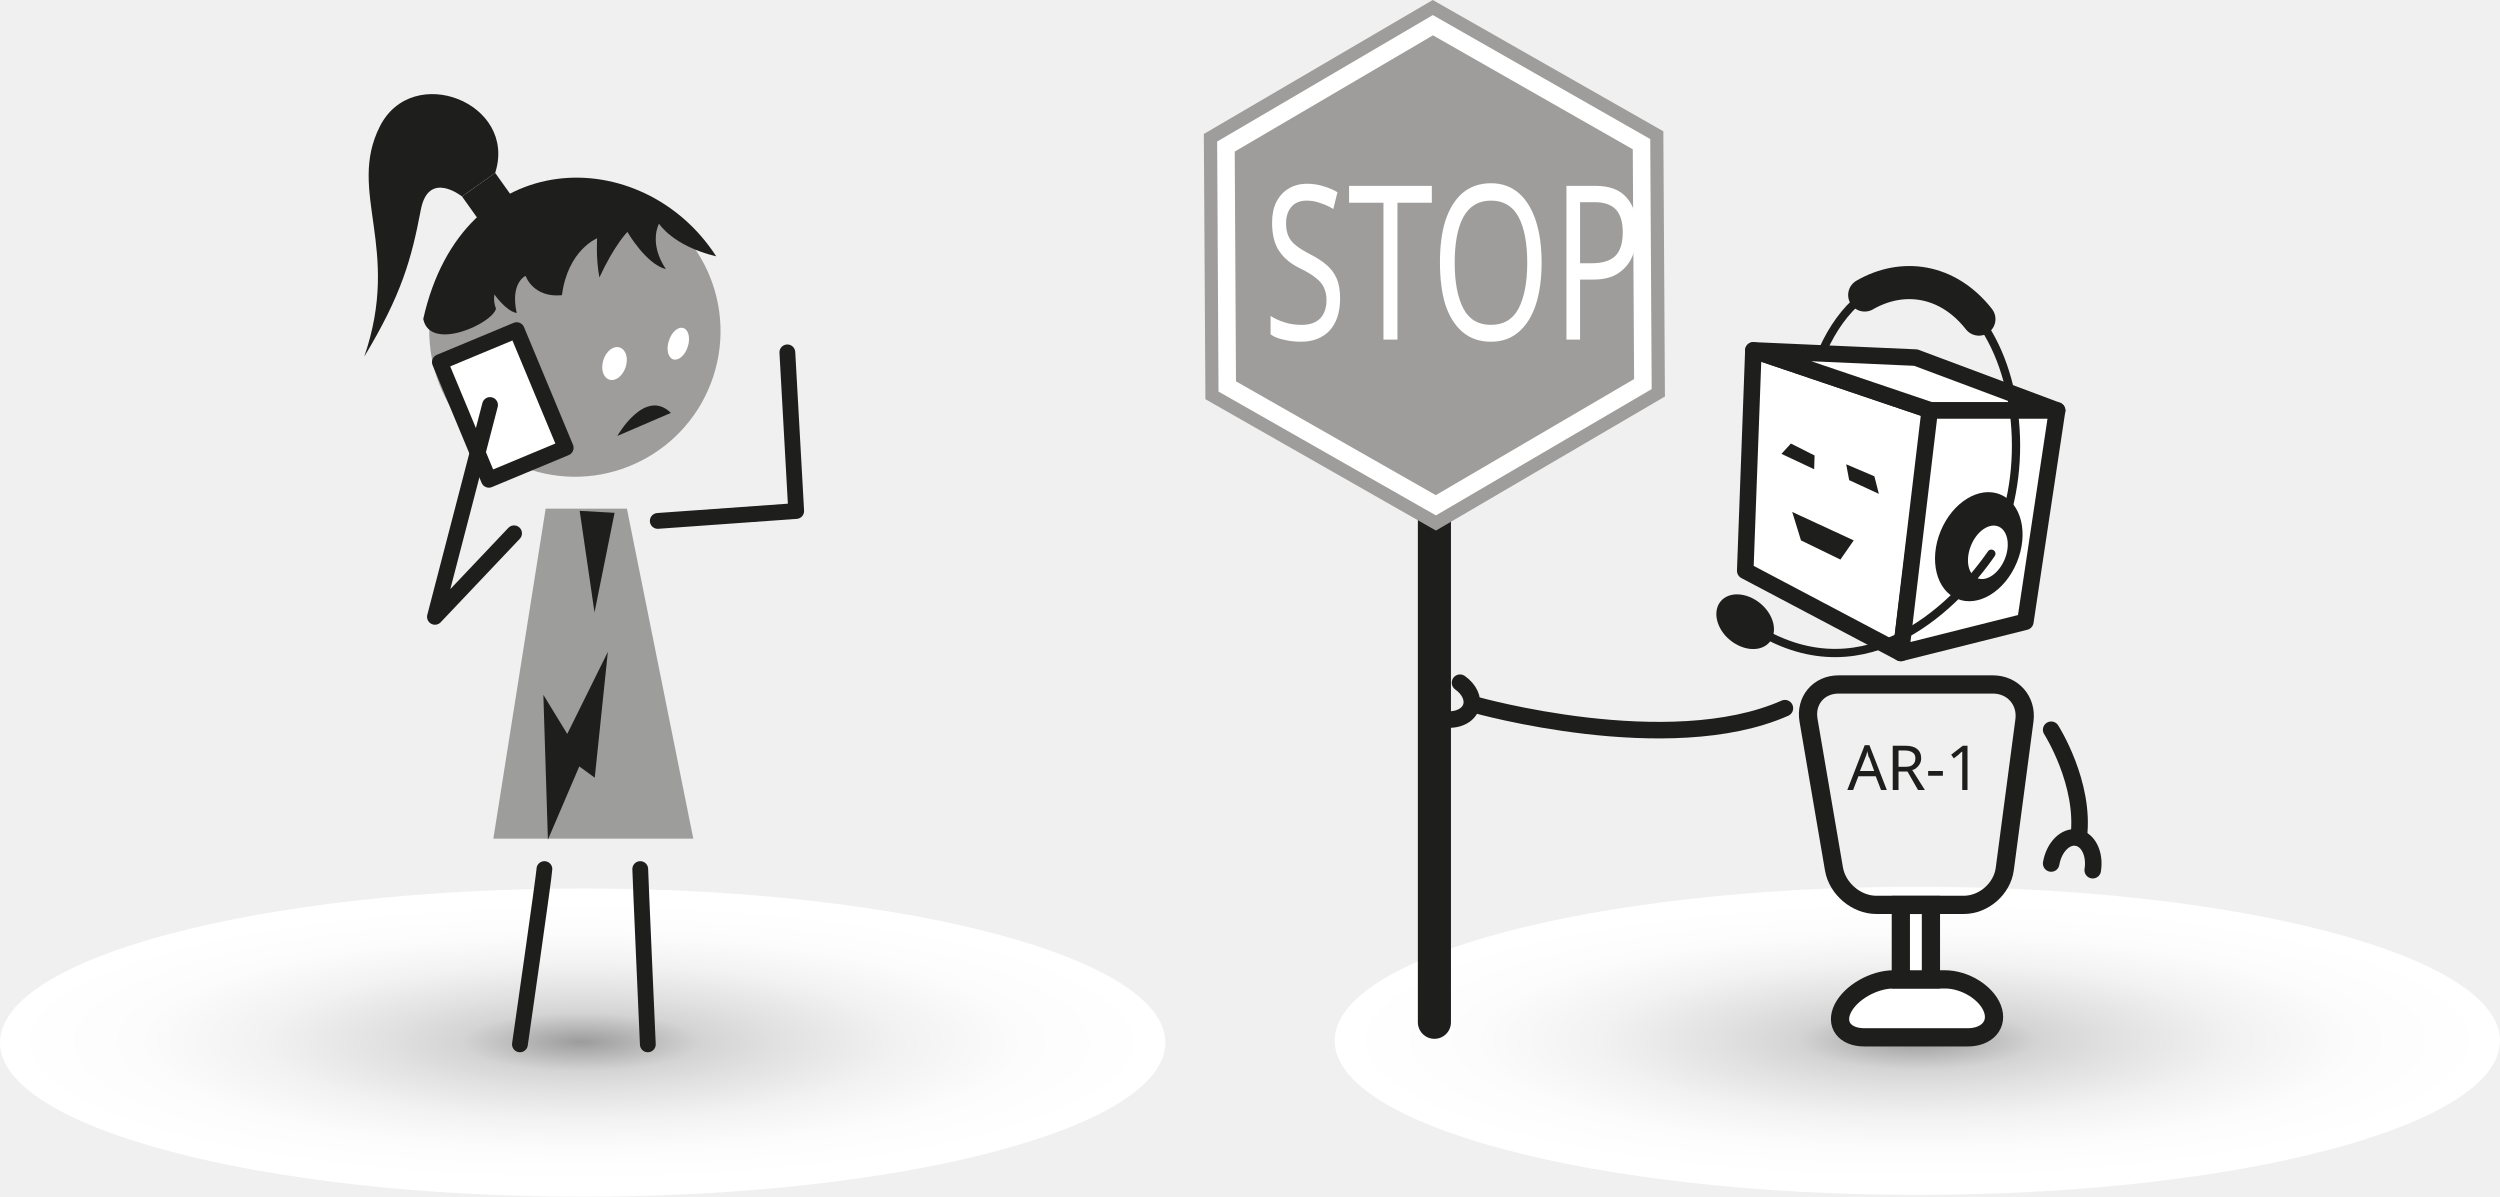
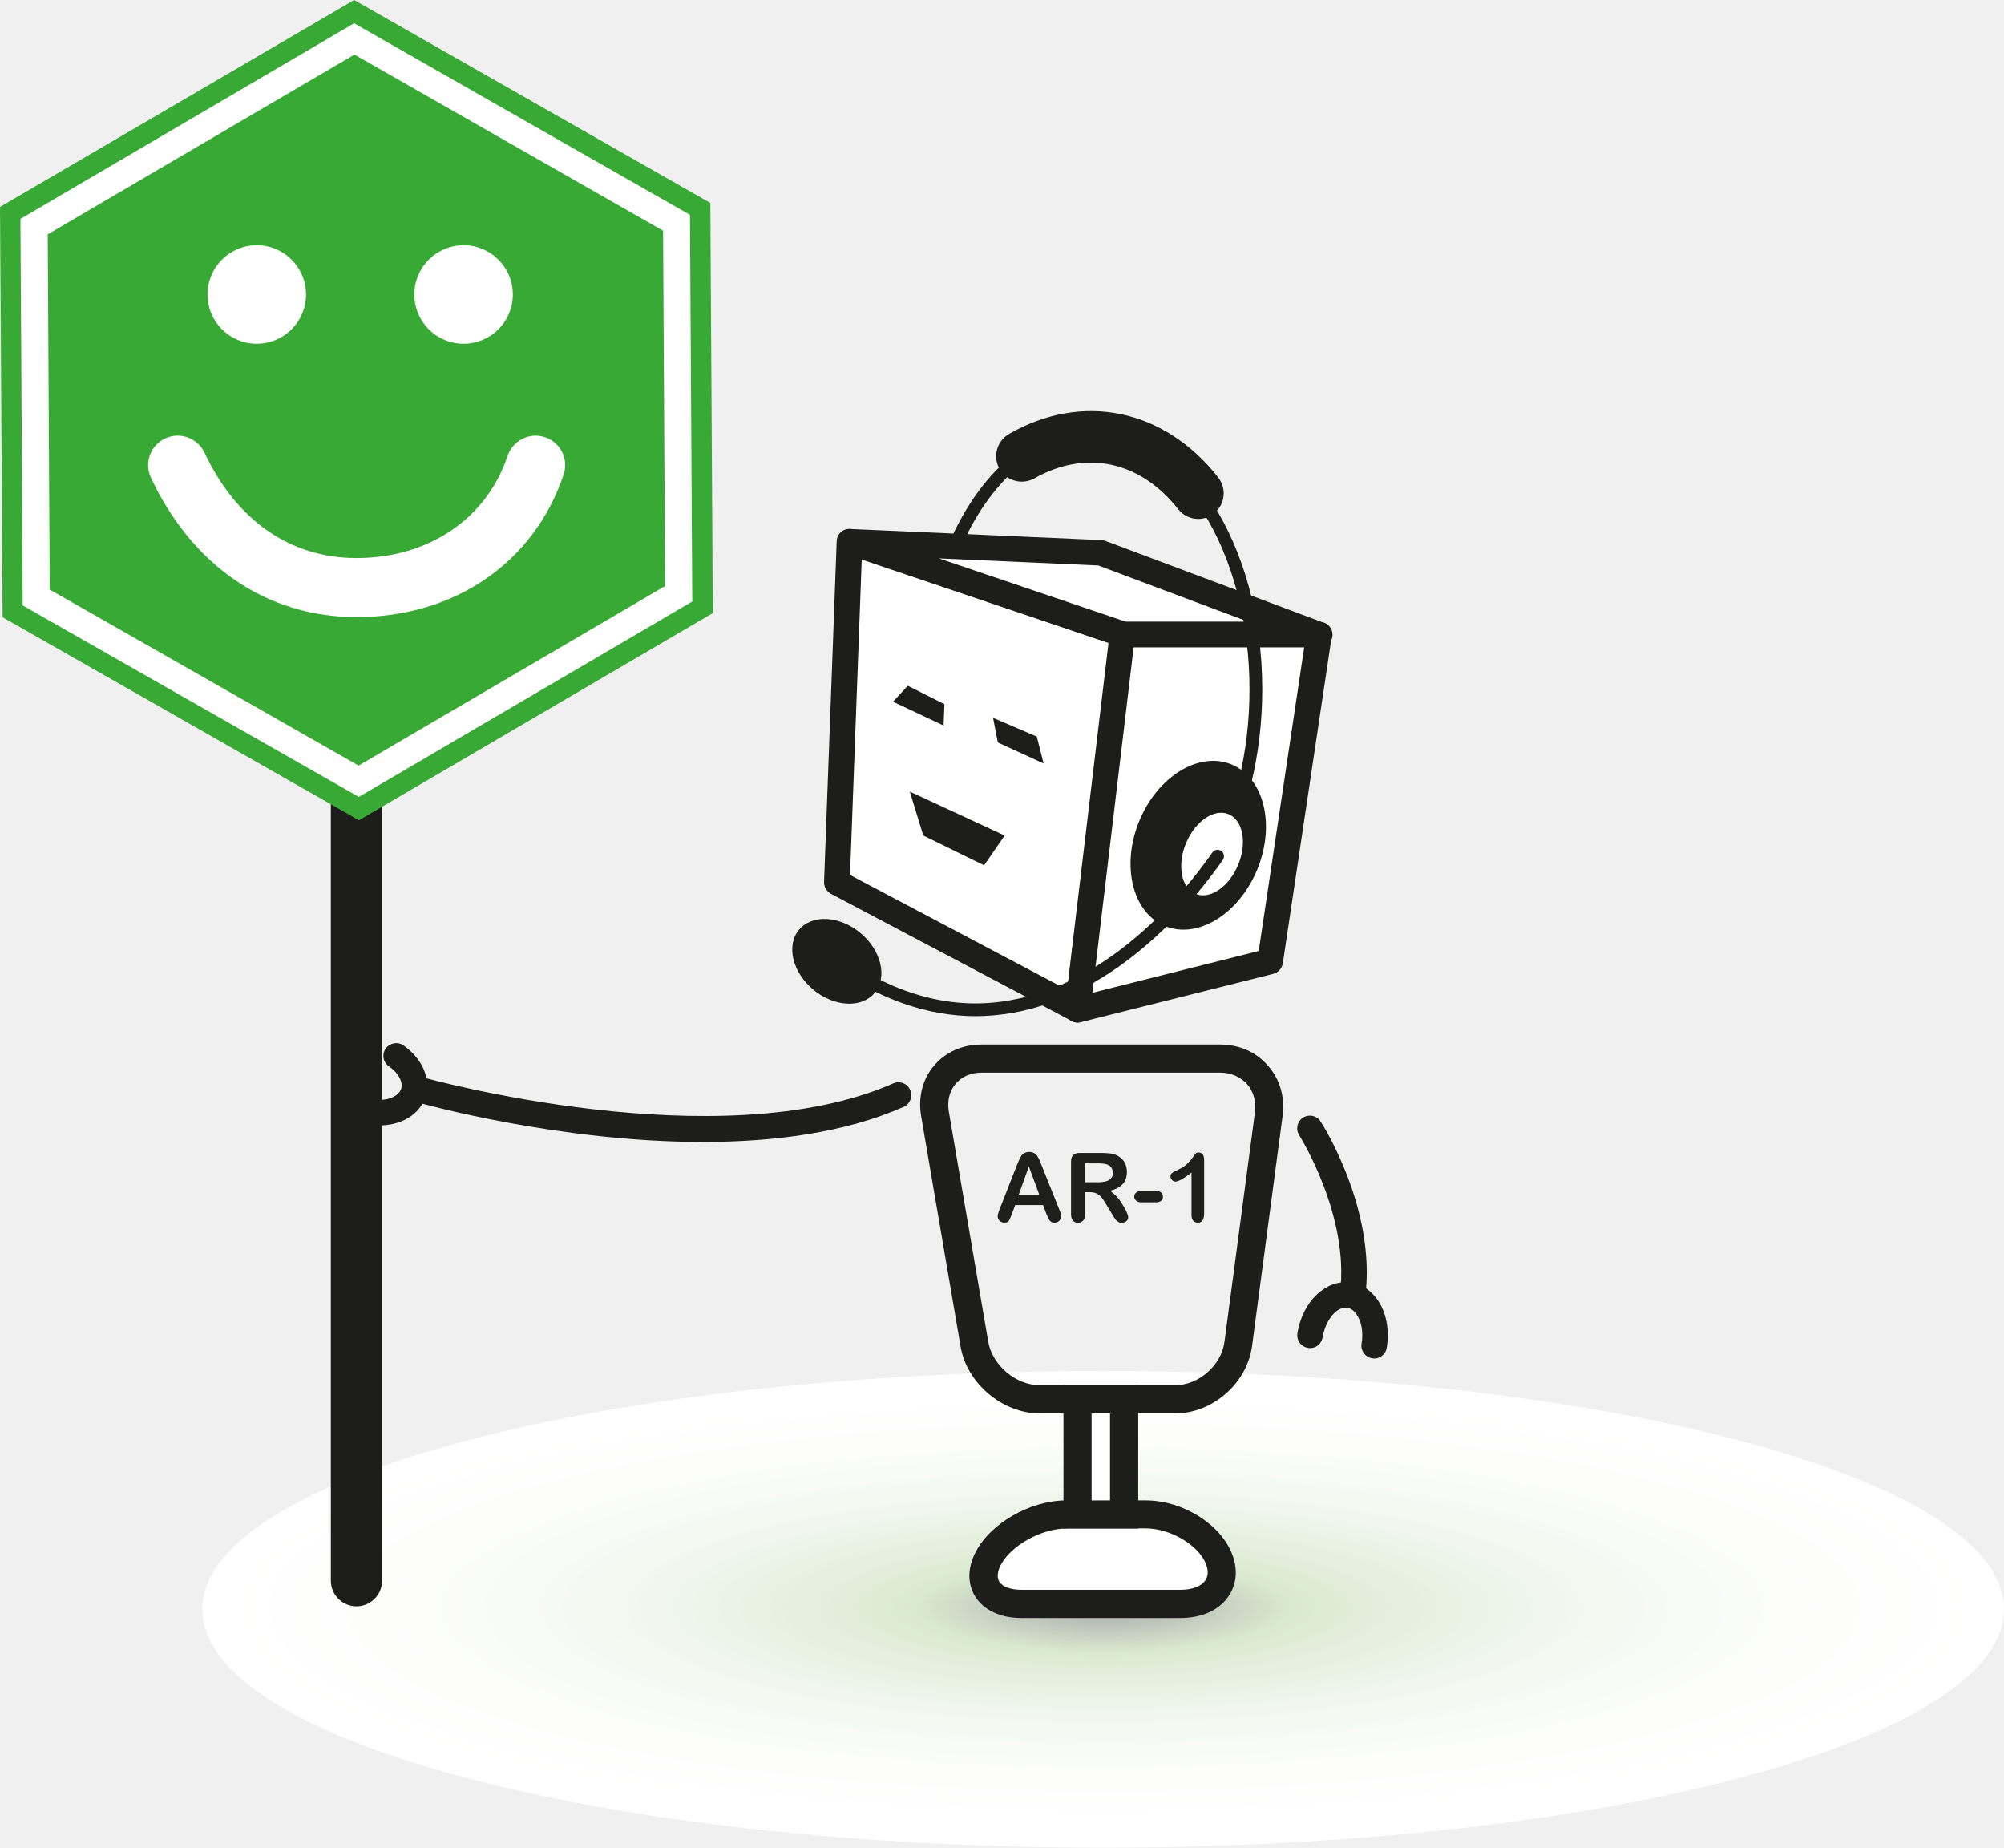
- <svg xmlns="http://www.w3.org/2000/svg" version="1.1" id="Layer_1" x="0px" y="0px" width="74.182px" height="35.508px" viewBox="0 0 74.182 35.508" enable-background="new 0 0 74.182 35.508" xml:space="preserve">
+ <svg xmlns="http://www.w3.org/2000/svg" version="1.1" id="Layer_1" x="0px" y="0px" width="16.967px" height="15.641px" viewBox="27.79 10.082 16.967 15.641" enable-background="new 27.79 10.082 16.967 15.641" xml:space="preserve">
  <g>
    <g>
+       <radialGradient id="SVGID_1_" cx="-1186.724" cy="-462.179" r="18.318" gradientTransform="matrix(0.4097 0 0 0.0996 523.3312 69.7217)" gradientUnits="userSpaceOnUse">
+         <stop offset="0" style="stop-color:#A9A9AA" />
+         <stop offset="0.054" style="stop-color:#B6BAB4" />
+         <stop offset="0.209" style="stop-color:#D9E9CF" />
+         <stop offset="0.325" style="stop-color:#E4EFDD" />
+         <stop offset="0.543" style="stop-color:#F3F8F0" />
+         <stop offset="0.766" style="stop-color:#FCFDFB" />
+         <stop offset="1" style="stop-color:#FFFFFF" />
+       </radialGradient>
+       <ellipse fill="url(#SVGID_1_)" cx="37.13" cy="23.705" rx="7.627" ry="2.018" />
      <g>
-         <radialGradient id="SVGID_1_" cx="-59.219" cy="4935.225" r="41.526" gradientTransform="matrix(0.4097 0 0 0.0996 81.1539 -460.6811)" gradientUnits="userSpaceOnUse">
-           <stop offset="0" style="stop-color:#9C9C9C" />
-           <stop offset="0.019" style="stop-color:#A2A1A1" />
-           <stop offset="0.209" style="stop-color:#D4D4D4" />
-           <stop offset="0.342" style="stop-color:#E2E1E2" />
-           <stop offset="0.555" style="stop-color:#F2F2F2" />
-           <stop offset="0.772" style="stop-color:#FCFCFC" />
-           <stop offset="1" style="stop-color:#FFFFFF" />
-         </radialGradient>
-         <path fill="url(#SVGID_1_)" d="M74.18,30.881c0,2.525-7.736,4.574-17.287,4.574s-17.289-2.049-17.289-4.574     c0-2.521,7.738-4.568,17.289-4.568S74.18,28.361,74.18,30.881z" />
-         <polygon fill="#FFFFFF" stroke="#1E1E1C" stroke-width="0.491" stroke-linecap="round" stroke-linejoin="round" stroke-miterlimit="10" points="     56.403,19.375 51.786,16.936 52.028,10.397 57.296,12.18    " />
-         <polygon fill="#1E1E1C" points="53.831,13.924 52.86,13.467 53.141,13.161 53.844,13.516    " />
-         <polygon fill="#1E1E1C" points="55.751,14.654 54.87,14.247 54.782,13.777 55.618,14.133    " />
-         <polygon fill="#1E1E1C" points="54.61,16.604 53.44,16.035 53.18,15.191 55.005,16.035    " />
-         <polygon fill="#FFFFFF" stroke="#1E1E1C" stroke-width="0.491" stroke-linecap="round" stroke-linejoin="round" stroke-miterlimit="10" points="     57.296,12.18 52.028,10.397 56.848,10.611 61.04,12.18    " />
-         <polygon fill="#FFFFFF" stroke="#1E1E1C" stroke-width="0.491" stroke-linecap="round" stroke-linejoin="round" stroke-miterlimit="10" points="     60.098,18.448 56.403,19.375 57.26,12.18 61.04,12.18    " />
-         <path fill="none" stroke="#1E1E1C" stroke-width="0.491" stroke-linecap="round" stroke-linejoin="round" stroke-miterlimit="10" d="     M43.764,20.91c0,0,5.746,1.629,9.199,0.104" />
-         <path fill="none" stroke="#1E1E1C" stroke-width="0.491" stroke-linecap="round" stroke-linejoin="round" stroke-miterlimit="10" d="     M60.864,21.654c0,0,1.021,1.598,0.816,3.196" />
-         <path fill="#1E1E1C" d="M59.846,16.686c-0.352,0.858-1.145,1.345-1.77,1.084c-0.623-0.256-0.844-1.157-0.49-2.016     c0.354-0.854,1.146-1.342,1.771-1.08C59.983,14.93,60.2,15.831,59.846,16.686z" />
-         <path fill="none" stroke="#1E1E1C" stroke-width="0.245" stroke-linecap="round" stroke-linejoin="round" stroke-miterlimit="10" d="     M54.093,10.375c0.57-1.266,1.514-2.087,2.574-2.087c1.742,0,3.154,2.212,3.154,4.938c0,1.281-0.311,2.453-0.824,3.328" />
-         <path fill="none" stroke="#1E1E1C" stroke-width="0.491" stroke-linecap="round" stroke-linejoin="round" stroke-miterlimit="10" d="     M58.999,16.557" />
-         <path fill="none" stroke="#1E1E1C" stroke-width="0.982" stroke-linecap="round" stroke-linejoin="round" stroke-miterlimit="10" d="     M55.331,8.754c1.119-0.646,2.461-0.466,3.389,0.715" />
-         <path fill="#1E1E1C" d="M52.509,19.053c-0.25,0.297-0.771,0.271-1.178-0.063c-0.4-0.33-0.521-0.847-0.275-1.146     c0.25-0.301,0.777-0.271,1.182,0.064C52.637,18.241,52.759,18.75,52.509,19.053z" />
-         <path fill="#FFFFFF" d="M59.485,16.596c-0.176,0.422-0.539,0.672-0.814,0.559c-0.277-0.112-0.359-0.546-0.184-0.973     c0.172-0.422,0.537-0.672,0.814-0.559C59.575,15.74,59.659,16.174,59.485,16.596z" />
-         <path fill="none" stroke="#1E1E1C" stroke-width="0.245" stroke-linecap="round" stroke-linejoin="round" stroke-miterlimit="10" d="     M59.089,16.43c-1.15,1.662-3.941,4.391-7.303,2.019" />
-         <text transform="matrix(1 0 0 1 54.8152 23.4409)" fill="#1E1E1C" font-family="'ArialRoundedMTBold'" font-size="1.838">AR-1</text>
-         <g>
-           <path fill="none" stroke="#1E1E1C" stroke-width="0.541" stroke-miterlimit="10" d="M59.487,25.788      c-0.078,0.586-0.625,1.062-1.215,1.062h-2.598c-0.59,0-1.152-0.477-1.254-1.059l-0.756-4.42c-0.1-0.582,0.301-1.061,0.891-1.061      h4.58c0.59,0,1.012,0.479,0.936,1.064L59.487,25.788z" />
-         </g>
-         <g>
-           <path fill="#FFFFFF" d="M59.118,29.922c-0.186-0.475-0.816-0.861-1.406-0.861h-1.525c-0.59,0-1.268,0.389-1.506,0.861      c-0.236,0.473,0.053,0.859,0.643,0.859h3.057C58.968,30.783,59.302,30.395,59.118,29.922z" />
-           <path fill="none" stroke="#1E1E1C" stroke-width="0.541" stroke-miterlimit="10" d="M59.118,29.922      c-0.186-0.475-0.816-0.861-1.406-0.861h-1.525c-0.59,0-1.268,0.389-1.506,0.861c-0.236,0.473,0.053,0.859,0.643,0.859h3.057      C58.968,30.783,59.302,30.395,59.118,29.922z" />
-         </g>
-         <rect x="56.403" y="26.852" fill="#FFFFFF" stroke="#1E1E1C" stroke-width="0.541" stroke-miterlimit="10" width="0.893" height="2.209" />
-         <path fill="none" stroke="#1E1E1C" stroke-width="0.491" stroke-linecap="round" stroke-linejoin="round" stroke-miterlimit="10" d="     M60.864,25.622c0.082-0.479,0.418-0.824,0.758-0.768c0.342,0.055,0.553,0.484,0.475,0.967" />
-         <path fill="none" stroke="#1E1E1C" stroke-width="0.491" stroke-linecap="round" stroke-linejoin="round" stroke-miterlimit="10" d="     M43.323,20.258c0.27,0.191,0.408,0.471,0.328,0.717c-0.109,0.328-0.572,0.471-1.033,0.312" />
+         <polygon fill="#FFFFFF" points="36.913,18.629 34.876,17.553 34.984,14.668 37.308,15.455    " />
+         <path fill="#1D1E1C" d="M36.913,18.738c-0.018,0-0.035-0.005-0.051-0.014l-2.037-1.076c-0.036-0.02-0.059-0.058-0.058-0.1     l0.107-2.885c0.001-0.034,0.019-0.066,0.047-0.085c0.028-0.019,0.064-0.023,0.097-0.013l2.324,0.786     c0.048,0.017,0.079,0.065,0.072,0.116l-0.395,3.175c-0.004,0.035-0.025,0.066-0.058,0.083     C36.948,18.733,36.931,18.738,36.913,18.738z M34.987,17.489l1.839,0.972l0.364-2.932l-2.104-0.711L34.987,17.489z" />
+       </g>
+       <polygon fill="#1D1E1C" points="35.779,16.224 35.351,16.022 35.476,15.887 35.786,16.043   " />
+       <polygon fill="#1D1E1C" points="36.626,16.545 36.238,16.367 36.198,16.159 36.568,16.317   " />
+       <polygon fill="#1D1E1C" points="36.122,17.407 35.607,17.155 35.493,16.783 36.296,17.155   " />
+       <g>
+         <polygon fill="#FFFFFF" points="37.308,15.455 34.984,14.668 37.111,14.762 38.958,15.455    " />
+         <path fill="#1D1E1C" d="M38.964,15.563c-0.002,0-0.004,0-0.006,0h-1.65c-0.012,0-0.023-0.002-0.035-0.006l-2.324-0.786     c-0.051-0.017-0.081-0.069-0.071-0.123c0.01-0.054,0.058-0.091,0.111-0.088l2.127,0.094c0.012,0,0.022,0.003,0.033,0.007     l1.833,0.687c0.052,0.009,0.09,0.053,0.09,0.107C39.072,15.514,39.024,15.563,38.964,15.563z M37.325,15.346h1.035l-1.271-0.477     l-1.349-0.06L37.325,15.346z" />
      </g>
      <g>
-         <line fill="none" stroke="#1E1E1C" stroke-width="0.982" stroke-linecap="round" stroke-linejoin="round" stroke-miterlimit="10" x1="42.563" y1="13.729" x2="42.563" y2="30.334" />
+         <polygon fill="#FFFFFF" points="38.544,18.22 36.913,18.629 37.292,15.455 38.958,15.455    " />
+         <path fill="#1D1E1C" d="M36.913,18.738c-0.026,0-0.052-0.01-0.071-0.027c-0.027-0.023-0.04-0.059-0.036-0.094l0.379-3.175     c0.007-0.055,0.053-0.096,0.107-0.096h1.666c0.031,0,0.062,0.014,0.082,0.038s0.029,0.056,0.025,0.087l-0.414,2.766     c-0.007,0.043-0.039,0.078-0.081,0.089l-1.631,0.409C36.931,18.736,36.922,18.738,36.913,18.738z M37.388,15.563l-0.349,2.923     l1.408-0.354l0.385-2.57H37.388z" />
+       </g>
+       <path fill="#1D1E1C" d="M33.741,19.749c-1.213,0-2.361-0.319-2.432-0.34c-0.058-0.017-0.091-0.076-0.075-0.134    c0.017-0.057,0.079-0.09,0.134-0.074c0.025,0.008,2.514,0.699,3.985,0.052c0.058-0.024,0.119,0.001,0.143,0.056    c0.024,0.055,0,0.118-0.055,0.143C34.937,19.674,34.331,19.749,33.741,19.749z" />
+       <path fill="#1D1E1C" d="M39.243,21.152c-0.005,0-0.009,0-0.014,0c-0.06-0.008-0.102-0.062-0.094-0.121    c0.084-0.658-0.341-1.332-0.345-1.339c-0.032-0.05-0.018-0.117,0.032-0.149c0.05-0.031,0.116-0.019,0.149,0.033    c0.02,0.029,0.472,0.745,0.378,1.482C39.344,21.113,39.297,21.152,39.243,21.152z" />
+       <ellipse transform="matrix(0.9246 0.3809 -0.3809 0.9246 9.425 -13.1499)" fill="#1D1E1C" cx="37.936" cy="17.237" rx="0.54" ry="0.74" />
+       <path fill="#1D1E1C" d="M38.06,17.44c-0.01,0-0.019-0.002-0.027-0.007c-0.025-0.015-0.034-0.048-0.02-0.074    c0.229-0.392,0.356-0.904,0.356-1.441c0-1.171-0.601-2.125-1.339-2.125c-0.428,0-0.835,0.332-1.088,0.888    c-0.012,0.028-0.043,0.04-0.071,0.027c-0.027-0.012-0.039-0.044-0.026-0.072c0.271-0.596,0.714-0.952,1.186-0.952    c0.798,0,1.446,1.002,1.446,2.233c0,0.557-0.131,1.088-0.37,1.496C38.097,17.431,38.078,17.44,38.06,17.44z" />
+       <path fill="none" stroke="#1D1E1C" stroke-width="0.217" stroke-linecap="round" stroke-linejoin="round" stroke-miterlimit="10" d="    M38.06,17.386" />
+       <path fill="#1D1E1C" d="M37.935,14.475c-0.064,0-0.128-0.029-0.17-0.083c-0.321-0.409-0.786-0.506-1.216-0.261    c-0.103,0.058-0.236,0.024-0.296-0.079s-0.024-0.236,0.079-0.296c0.623-0.358,1.317-0.213,1.772,0.368    c0.074,0.094,0.058,0.23-0.036,0.304C38.029,14.46,37.982,14.475,37.935,14.475z" />
+       <ellipse transform="matrix(0.7683 0.6401 -0.6401 0.7683 19.7419 -18.1021)" fill="#1D1E1C" cx="34.876" cy="18.219" rx="0.417" ry="0.312" />
+       <ellipse transform="matrix(0.924 0.3823 -0.3823 0.924 9.5086 -13.2328)" fill="#FFFFFF" cx="38.054" cy="17.312" rx="0.239" ry="0.365" />
+       <path fill="#1D1E1C" d="M36.051,18.684c-0.406,0-0.811-0.141-1.206-0.419c-0.024-0.018-0.03-0.051-0.013-0.076    c0.016-0.025,0.05-0.029,0.075-0.013c0.472,0.333,0.956,0.461,1.438,0.373c0.864-0.152,1.483-0.925,1.709-1.25    c0.018-0.025,0.051-0.03,0.076-0.014c0.024,0.017,0.03,0.051,0.014,0.075c-0.234,0.336-0.876,1.136-1.78,1.296    C36.259,18.674,36.156,18.684,36.051,18.684z" />
+       <g>
+         <path fill="#1E1E1C" d="M36.648,20.355l-0.027-0.072h-0.236l-0.027,0.074c-0.012,0.029-0.02,0.049-0.027,0.061     c-0.008,0.01-0.021,0.014-0.039,0.014c-0.014,0-0.027-0.006-0.039-0.016c-0.01-0.012-0.016-0.023-0.016-0.037     c0-0.008,0-0.016,0.004-0.023c0.002-0.01,0.006-0.021,0.012-0.037l0.148-0.377c0.004-0.01,0.01-0.023,0.016-0.037     c0.006-0.016,0.014-0.029,0.02-0.039s0.016-0.018,0.027-0.023c0.01-0.006,0.023-0.01,0.039-0.01c0.018,0,0.031,0.004,0.041,0.01     c0.012,0.006,0.02,0.014,0.027,0.023c0.006,0.01,0.012,0.02,0.018,0.031c0.004,0.012,0.01,0.027,0.018,0.045l0.15,0.375     c0.012,0.027,0.018,0.049,0.018,0.062s-0.006,0.025-0.016,0.037c-0.012,0.01-0.025,0.016-0.041,0.016     c-0.01,0-0.018-0.002-0.023-0.004c-0.008-0.004-0.012-0.008-0.018-0.014c-0.004-0.006-0.008-0.016-0.014-0.025     C36.656,20.375,36.652,20.365,36.648,20.355z M36.415,20.195h0.174l-0.088-0.238L36.415,20.195z" />
+         <path fill="#1E1E1C" d="M37.019,20.174h-0.043v0.188c0,0.023-0.004,0.041-0.016,0.053s-0.025,0.018-0.043,0.018     s-0.033-0.006-0.043-0.018s-0.016-0.029-0.016-0.053v-0.447c0-0.025,0.006-0.043,0.018-0.055s0.029-0.018,0.055-0.018h0.191     c0.027,0,0.049,0.002,0.068,0.004c0.018,0.002,0.035,0.006,0.051,0.014c0.018,0.008,0.033,0.018,0.047,0.033     c0.016,0.014,0.025,0.029,0.033,0.049c0.006,0.02,0.01,0.039,0.01,0.061c0,0.043-0.012,0.078-0.037,0.104     c-0.023,0.025-0.061,0.045-0.109,0.055c0.02,0.012,0.039,0.027,0.059,0.049s0.037,0.045,0.051,0.07     c0.016,0.023,0.027,0.045,0.035,0.064s0.012,0.033,0.012,0.041s-0.002,0.016-0.006,0.023c-0.006,0.008-0.012,0.014-0.021,0.018     c-0.008,0.004-0.018,0.006-0.029,0.006s-0.023-0.002-0.031-0.01c-0.01-0.006-0.018-0.014-0.023-0.023     c-0.008-0.008-0.016-0.023-0.027-0.041l-0.047-0.078c-0.018-0.029-0.031-0.051-0.045-0.066s-0.027-0.025-0.041-0.031     S37.038,20.174,37.019,20.174z M37.085,19.93h-0.109v0.16h0.105c0.029,0,0.053-0.002,0.072-0.008     c0.02-0.004,0.033-0.014,0.043-0.025c0.012-0.012,0.016-0.027,0.016-0.047c0-0.018-0.004-0.031-0.012-0.043     c-0.008-0.014-0.02-0.021-0.035-0.027C37.152,19.934,37.126,19.93,37.085,19.93z" />
+         <path fill="#1E1E1C" d="M37.577,20.26h-0.125c-0.02,0-0.033-0.006-0.043-0.014c-0.01-0.01-0.016-0.02-0.016-0.035     c0-0.014,0.006-0.025,0.016-0.033c0.01-0.01,0.023-0.014,0.043-0.014h0.125c0.02,0,0.035,0.004,0.045,0.014     c0.008,0.008,0.014,0.02,0.014,0.033c0,0.016-0.004,0.025-0.014,0.035C37.613,20.254,37.597,20.26,37.577,20.26z" />
+         <path fill="#1E1E1C" d="M37.878,20.367v-0.359c-0.066,0.051-0.111,0.076-0.135,0.076c-0.012,0-0.021-0.004-0.029-0.012     c-0.01-0.01-0.014-0.02-0.014-0.031c0-0.014,0.004-0.023,0.014-0.029c0.008-0.008,0.023-0.016,0.045-0.025     c0.031-0.016,0.057-0.029,0.076-0.047s0.035-0.035,0.051-0.057c0.014-0.02,0.023-0.033,0.029-0.037     c0.004-0.006,0.012-0.008,0.025-0.008s0.025,0.006,0.033,0.016c0.008,0.012,0.012,0.027,0.012,0.045v0.453     c0,0.055-0.018,0.08-0.053,0.08c-0.018,0-0.029-0.006-0.039-0.016C37.884,20.404,37.878,20.389,37.878,20.367z" />
+       </g>
+       <path fill="#1D1E1C" d="M37.739,22.047h-1.145c-0.316,0-0.618-0.254-0.671-0.566l-0.334-1.95    c-0.027-0.159,0.011-0.312,0.108-0.427s0.24-0.18,0.402-0.18h2.021c0.161,0,0.305,0.063,0.405,0.179    c0.102,0.115,0.146,0.267,0.124,0.427l-0.258,1.943C38.351,21.789,38.058,22.047,37.739,22.047z M36.1,19.162    c-0.09,0-0.168,0.034-0.22,0.096c-0.052,0.061-0.071,0.143-0.057,0.232l0.334,1.95c0.034,0.199,0.234,0.368,0.437,0.368h1.145    c0.2,0,0.392-0.168,0.418-0.367l0.258-1.943c0.012-0.092-0.012-0.176-0.066-0.238c-0.056-0.062-0.136-0.098-0.227-0.098H36.1z" />
+       <g>
        <g>
-           <polygon fill="#9E9D9C" points="35.768,11.846 35.721,3.975 42.514,0 49.356,3.896 49.403,11.766 42.608,15.743     " />
-           <polygon fill="none" stroke="#FFFFFF" stroke-width="0.52" stroke-miterlimit="10" points="36.416,11.467 36.377,4.349       42.518,0.748 48.708,4.278 48.749,11.397 42.606,14.993     " />
-           <text transform="matrix(0.7176 0 0 1 37.4661 10.0776)" fill="#FFFFFF" font-family="'ArialNarrow-Bold'" font-size="6.397">STOP</text>
+           <path fill="#FFFFFF" d="M38.112,23.281c-0.081-0.209-0.36-0.379-0.621-0.379h-0.672c-0.261,0-0.56,0.17-0.664,0.379      s0.022,0.379,0.283,0.379h1.348C38.046,23.66,38.193,23.49,38.112,23.281z" />
        </g>
+         <path fill="#1D1E1C" d="M37.785,23.779h-1.348c-0.176,0-0.318-0.066-0.391-0.183c-0.065-0.106-0.065-0.237,0.001-0.369     c0.125-0.249,0.464-0.444,0.771-0.444h0.672c0.312,0,0.633,0.199,0.732,0.455c0.05,0.128,0.039,0.255-0.031,0.357     C38.112,23.713,37.963,23.779,37.785,23.779z M36.819,23.021c-0.213,0-0.474,0.146-0.558,0.313     c-0.016,0.032-0.038,0.091-0.011,0.136s0.098,0.07,0.188,0.07h1.348c0.097,0,0.175-0.029,0.209-0.08     c0.031-0.046,0.021-0.1,0.006-0.137c-0.062-0.161-0.301-0.303-0.51-0.303H36.819z" />
      </g>
+       <g>
+         <rect x="36.913" y="21.928" fill="#FFFFFF" width="0.395" height="0.975" />
+         <path fill="#1D1E1C" d="M37.427,23.021h-0.633v-1.213h0.633V23.021z M37.032,22.783h0.156v-0.736h-0.156V22.783z" />
+       </g>
+       <path fill="#1D1E1C" d="M39.425,21.582c-0.006,0-0.012-0.001-0.018-0.002c-0.059-0.01-0.099-0.065-0.089-0.125    c0.016-0.096-0.001-0.189-0.044-0.249c-0.015-0.021-0.04-0.047-0.076-0.053c-0.024-0.005-0.057,0.003-0.087,0.024    c-0.06,0.043-0.106,0.129-0.123,0.225c-0.01,0.061-0.063,0.1-0.124,0.09c-0.06-0.01-0.099-0.065-0.089-0.125    c0.025-0.154,0.103-0.289,0.211-0.365c0.075-0.055,0.162-0.076,0.247-0.062s0.162,0.063,0.217,0.141    c0.077,0.107,0.106,0.257,0.081,0.41C39.523,21.544,39.477,21.582,39.425,21.582z" />
+       <path fill="#1D1E1C" d="M30.999,19.609c-0.064,0-0.133-0.011-0.2-0.033c-0.057-0.02-0.088-0.081-0.068-0.138    c0.019-0.057,0.085-0.088,0.137-0.067c0.158,0.053,0.293,0.004,0.318-0.071c0.019-0.058-0.023-0.136-0.104-0.192    c-0.049-0.034-0.061-0.102-0.026-0.15s0.101-0.061,0.151-0.026c0.161,0.114,0.234,0.286,0.185,0.437    C31.34,19.521,31.184,19.609,30.999,19.609z" />
+     </g>
+     <path fill="#1D1E1C" d="M30.808,23.68c-0.119,0-0.217-0.097-0.217-0.217v-7.325c0-0.12,0.098-0.217,0.217-0.217   s0.217,0.097,0.217,0.217v7.325C31.025,23.583,30.927,23.68,30.808,23.68z" />
+     <polygon fill="#39A935" points="27.812,15.307 27.79,11.834 30.788,10.082 33.804,11.8 33.825,15.272 30.829,17.026  " />
+     <path fill="#FFFFFF" d="M30.828,16.828l-2.846-1.621v-0.066l-0.019-3.206l2.825-1.656l2.844,1.622v0.066l0.019,3.207L30.828,16.828   z M28.211,15.073l2.615,1.49l2.595-1.52l-0.017-3.008l-2.613-1.491l-2.597,1.522L28.211,15.073z" />
+     <g>
+       <circle fill="#FFFFFF" cx="29.964" cy="12.575" r="0.417" />
    </g>
    <g>
-       <radialGradient id="SVGID_2_" cx="11227.831" cy="4935.306" r="41.526" gradientTransform="matrix(-0.4097 0 0 0.0996 4617.332 -460.6362)" gradientUnits="userSpaceOnUse">
-         <stop offset="0" style="stop-color:#9C9C9C" />
-         <stop offset="0.019" style="stop-color:#A2A1A1" />
-         <stop offset="0.209" style="stop-color:#D4D4D4" />
-         <stop offset="0.342" style="stop-color:#E2E1E2" />
-         <stop offset="0.555" style="stop-color:#F2F2F2" />
-         <stop offset="0.772" style="stop-color:#FCFCFC" />
-         <stop offset="1" style="stop-color:#FFFFFF" />
-       </radialGradient>
-       <ellipse fill="url(#SVGID_2_)" cx="17.29" cy="30.937" rx="17.29" ry="4.572" />
-       <g>
-         <path fill="#9E9D9C" d="M21.168,11.163c-0.74,2.27-3.178,3.51-5.445,2.77c-2.27-0.736-3.512-3.174-2.771-5.44     c0.738-2.271,3.174-3.512,5.447-2.771C20.664,6.456,21.906,8.893,21.168,11.163z" />
-         <rect x="14.018" y="5.231" transform="matrix(0.5805 0.8143 -0.8143 0.5805 10.8148 -9.3218)" fill="#1E1E1C" width="0.873" height="1.207" />
-         <path fill="#1E1E1C" d="M10.809,10.581c1.111-3.236-0.521-4.872,0.459-6.823c0.966-1.93,4.095-0.705,3.425,1.373     c-0.562,0.397-0.982,0.7-0.982,0.7s-0.998-0.803-1.225,0.399C12.207,7.691,11.922,8.734,10.809,10.581z" />
-         <path fill="#FFFFFF" d="M20.408,10.288c-0.082,0.26-0.277,0.424-0.433,0.375c-0.153-0.051-0.213-0.298-0.127-0.555     c0.084-0.258,0.273-0.424,0.431-0.373C20.434,9.786,20.49,10.035,20.408,10.288z" />
-         <path fill="#FFFFFF" d="M18.564,10.895c-0.087,0.264-0.304,0.431-0.486,0.369c-0.182-0.061-0.258-0.32-0.174-0.584     c0.086-0.266,0.303-0.43,0.483-0.369C18.573,10.369,18.652,10.631,18.564,10.895z" />
-         <path fill="#1E1E1C" d="M18.318,12.936c0,0,0.817-1.444,1.588-0.684" />
-         <rect x="13.686" y="10.125" transform="matrix(0.9231 -0.3844 0.3844 0.9231 -3.4729 6.6597)" fill="#FFFFFF" stroke="#1E1E1C" stroke-width="0.469" stroke-linecap="round" stroke-linejoin="round" stroke-miterlimit="10" width="2.469" height="3.782" />
-         <g>
-           <polyline fill="none" stroke="#1E1E1C" stroke-width="0.469" stroke-linecap="round" stroke-linejoin="round" points="      14.541,12.018 12.906,18.303 15.254,15.825     " />
-         </g>
-         <polyline fill="none" stroke="#1E1E1C" stroke-width="0.469" stroke-linecap="round" stroke-linejoin="round" stroke-miterlimit="10" points="     23.363,10.456 23.625,15.163 19.518,15.457    " />
-         <path fill="none" stroke="#1E1E1C" stroke-width="0.469" stroke-linecap="round" stroke-linejoin="round" stroke-miterlimit="10" d="     M16.154,25.788c0,0.154-0.726,5.201-0.726,5.201" />
-         <path fill="none" stroke="#1E1E1C" stroke-width="0.469" stroke-linecap="round" stroke-linejoin="round" stroke-miterlimit="10" d="     M18.998,25.788c0,0.154,0.225,5.201,0.225,5.201" />
-         <polygon fill="#9D9D9C" points="20.572,24.885 14.639,24.885 16.191,15.094 18.602,15.094    " />
-         <path fill="#1E1E1C" d="M19.555,6.637c0,0,0.404,0.658,1.697,0.969c-2.168-3.364-7.52-3.382-8.693,1.859     c0.199,0.99,2.068,0.131,2.158-0.309c-0.09-0.221-0.045-0.418-0.045-0.418s0.338,0.493,0.66,0.55     c-0.199-0.903,0.264-1.103,0.264-1.103s0.22,0.66,1.078,0.574c0.176-1.344,1.045-1.689,1.045-1.689s-0.043,0.57,0.066,1.164     c0.459-0.985,0.832-1.352,0.832-1.352s0.545,0.95,1.143,1.105C19.234,7.202,19.555,6.637,19.555,6.637z" />
-         <polygon fill="#1E1E1C" points="18.037,19.342 16.832,21.777 16.123,20.618 16.258,24.915 17.189,22.742 17.648,23.077    " />
-         <polygon fill="#1E1E1C" points="17.641,18.172 17.201,15.158 18.236,15.217    " />
-       </g>
+       <circle fill="#FFFFFF" cx="31.715" cy="12.575" r="0.417" />
+     </g>
+     <g>
+       <path fill="#FFFFFF" d="M30.808,15.306c-0.754,0-1.388-0.43-1.74-1.18c-0.059-0.125-0.005-0.274,0.12-0.333    c0.124-0.058,0.273-0.005,0.333,0.12c0.27,0.576,0.728,0.893,1.287,0.893c0.61,0,1.102-0.332,1.28-0.866    c0.044-0.13,0.188-0.202,0.316-0.157c0.132,0.044,0.202,0.186,0.158,0.316C32.313,14.843,31.64,15.306,30.808,15.306z" />
    </g>
  </g>
</svg>
